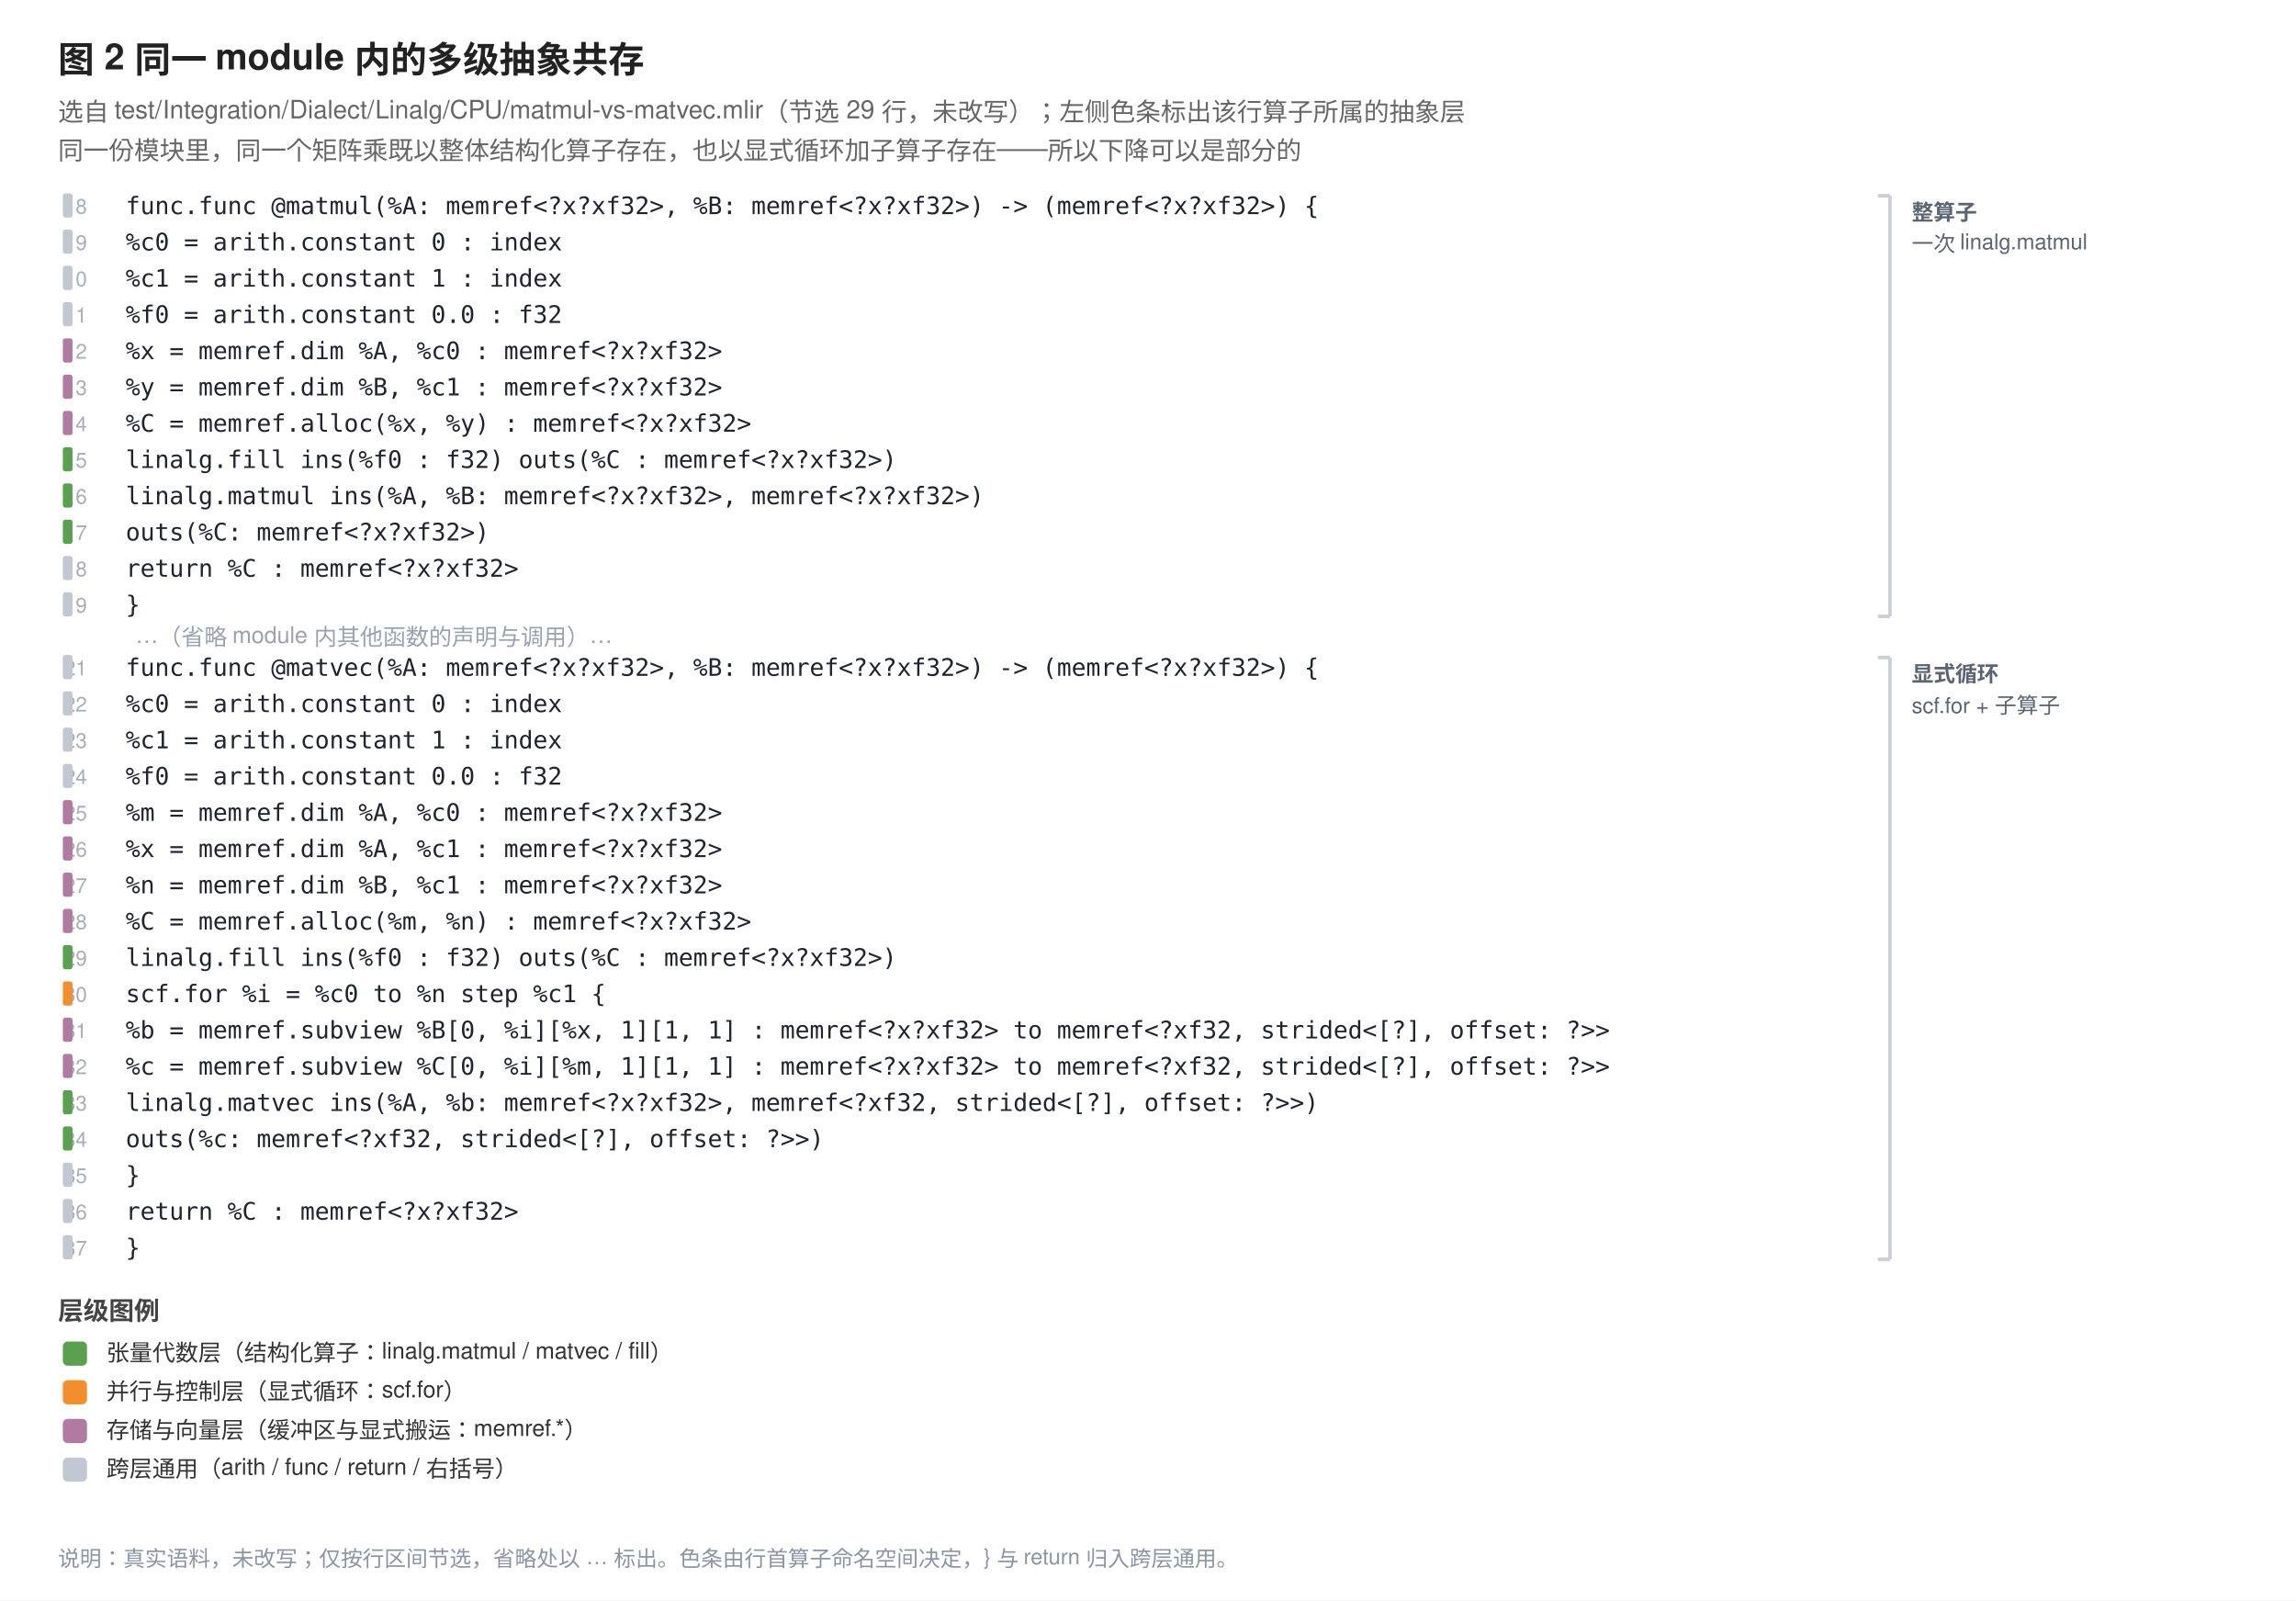
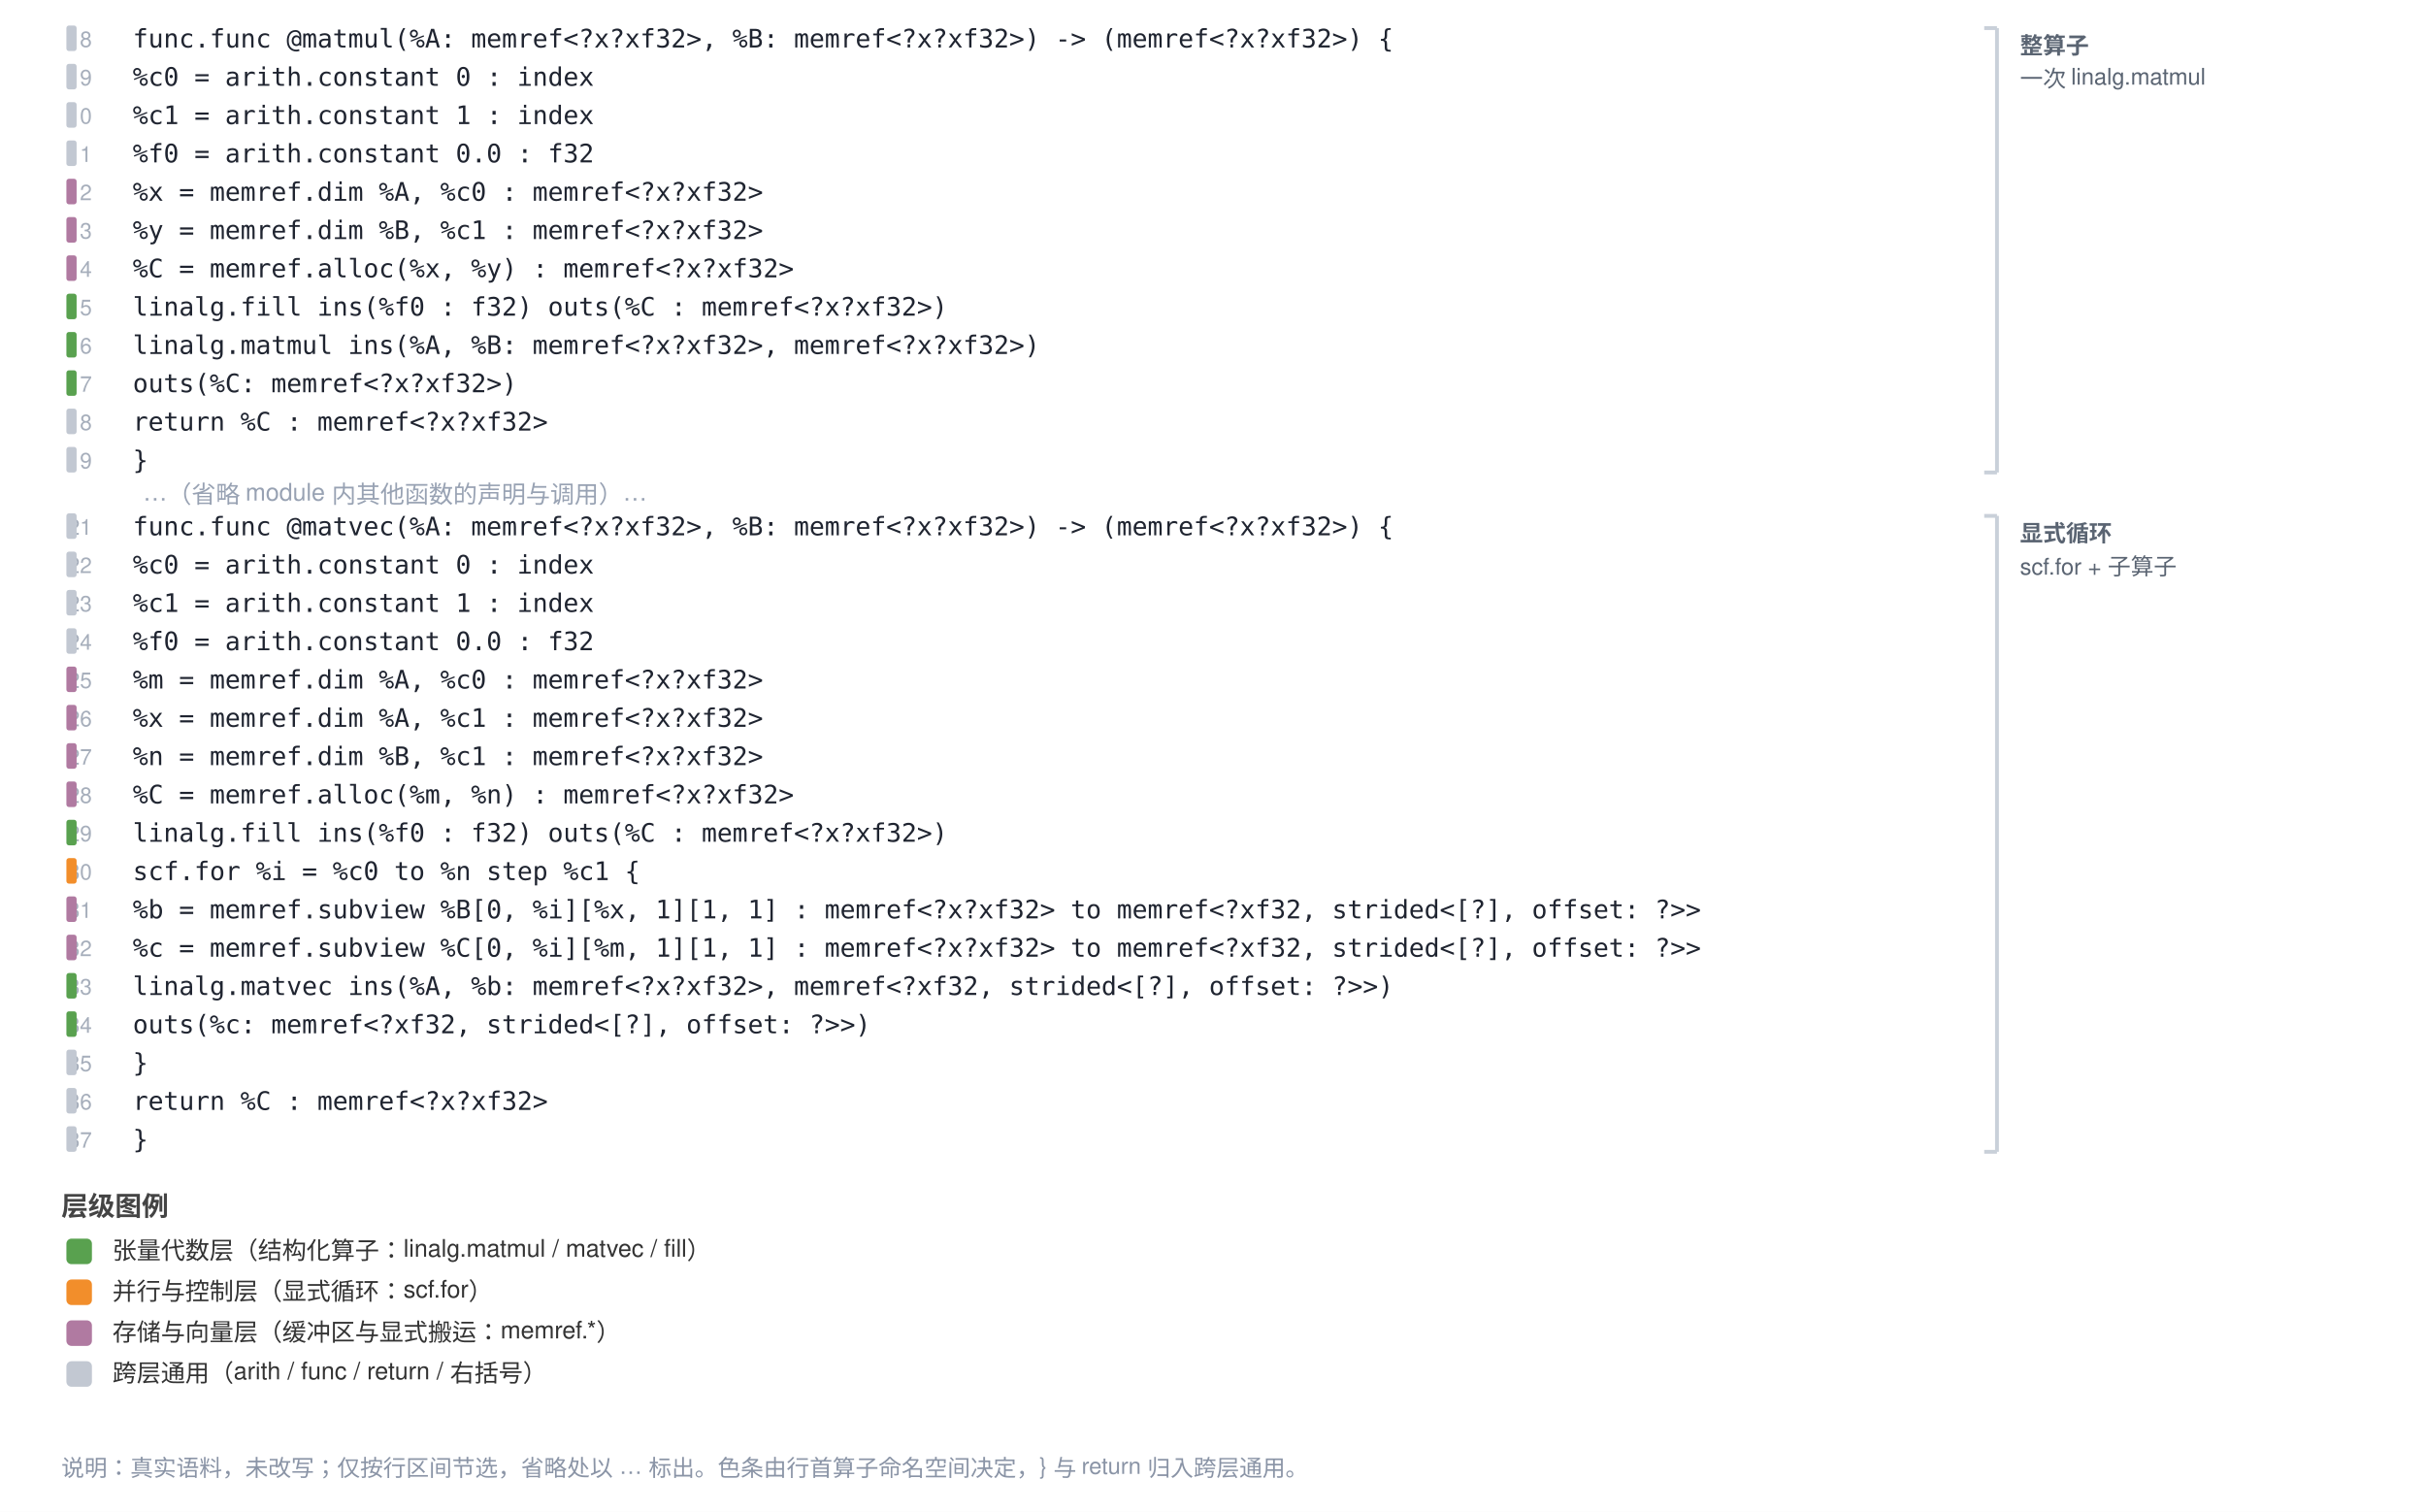
- <svg xmlns="http://www.w3.org/2000/svg" width="950" height="662" viewBox="0 0 950 662" font-family="Helvetica,Arial,sans-serif">
-   <rect width="950" height="662" fill="#ffffff" />
-   <text x="24.0" y="30.0" font-size="15" text-anchor="start" fill="#222" font-weight="bold" opacity="1.0">图 2  同一 module 内的多级抽象共存</text>
-   <text x="24.0" y="50.0" font-size="10.5" text-anchor="start" fill="#666" font-weight="normal" opacity="1.0">选自 test/Integration/Dialect/Linalg/CPU/matmul-vs-matvec.mlir（节选 29 行，未改写）；左侧色条标出该行算子所属的抽象层</text>
-   <text x="24.0" y="66.0" font-size="10.5" text-anchor="start" fill="#666" font-weight="normal" opacity="1.0">同一份模块里，同一个矩阵乘既以整体结构化算子存在，也以显式循环加子算子存在——所以下降可以是部分的</text>
-   <text x="36.0" y="88.4" font-size="8.5" text-anchor="end" fill="#A6AEBB" font-weight="normal" opacity="1.0">8</text>
-   <rect x="26.0" y="80.0" width="4.0" height="10.0" rx="1" fill="#C2C8D2" stroke="none" stroke-width="1" opacity="1.0" />
-   <text x="52.0" y="88.6" font-size="10.0" text-anchor="start" fill="#1F2430" font-weight="normal" opacity="1.0" font-family="Consolas, 'DejaVu Sans Mono', 'Courier New', monospace">func.func @matmul(%A: memref&lt;?x?xf32&gt;, %B: memref&lt;?x?xf32&gt;) -&gt; (memref&lt;?x?xf32&gt;) {</text>
-   <text x="36.0" y="103.4" font-size="8.5" text-anchor="end" fill="#A6AEBB" font-weight="normal" opacity="1.0">9</text>
-   <rect x="26.0" y="95.0" width="4.0" height="10.0" rx="1" fill="#C2C8D2" stroke="none" stroke-width="1" opacity="1.0" />
-   <text x="52.0" y="103.6" font-size="10.0" text-anchor="start" fill="#1F2430" font-weight="normal" opacity="1.0" font-family="Consolas, 'DejaVu Sans Mono', 'Courier New', monospace">  %c0 = arith.constant 0 : index</text>
-   <text x="36.0" y="118.4" font-size="8.5" text-anchor="end" fill="#A6AEBB" font-weight="normal" opacity="1.0">10</text>
-   <rect x="26.0" y="110.0" width="4.0" height="10.0" rx="1" fill="#C2C8D2" stroke="none" stroke-width="1" opacity="1.0" />
-   <text x="52.0" y="118.6" font-size="10.0" text-anchor="start" fill="#1F2430" font-weight="normal" opacity="1.0" font-family="Consolas, 'DejaVu Sans Mono', 'Courier New', monospace">  %c1 = arith.constant 1 : index</text>
-   <text x="36.0" y="133.4" font-size="8.5" text-anchor="end" fill="#A6AEBB" font-weight="normal" opacity="1.0">11</text>
-   <rect x="26.0" y="125.0" width="4.0" height="10.0" rx="1" fill="#C2C8D2" stroke="none" stroke-width="1" opacity="1.0" />
-   <text x="52.0" y="133.6" font-size="10.0" text-anchor="start" fill="#1F2430" font-weight="normal" opacity="1.0" font-family="Consolas, 'DejaVu Sans Mono', 'Courier New', monospace">  %f0 = arith.constant 0.0 : f32</text>
-   <text x="36.0" y="148.4" font-size="8.5" text-anchor="end" fill="#A6AEBB" font-weight="normal" opacity="1.0">12</text>
-   <rect x="26.0" y="140.0" width="4.0" height="10.0" rx="1" fill="#B07AA1" stroke="none" stroke-width="1" opacity="1.0" />
-   <text x="52.0" y="148.6" font-size="10.0" text-anchor="start" fill="#1F2430" font-weight="normal" opacity="1.0" font-family="Consolas, 'DejaVu Sans Mono', 'Courier New', monospace">  %x = memref.dim %A, %c0 : memref&lt;?x?xf32&gt;</text>
-   <text x="36.0" y="163.4" font-size="8.5" text-anchor="end" fill="#A6AEBB" font-weight="normal" opacity="1.0">13</text>
-   <rect x="26.0" y="155.0" width="4.0" height="10.0" rx="1" fill="#B07AA1" stroke="none" stroke-width="1" opacity="1.0" />
-   <text x="52.0" y="163.6" font-size="10.0" text-anchor="start" fill="#1F2430" font-weight="normal" opacity="1.0" font-family="Consolas, 'DejaVu Sans Mono', 'Courier New', monospace">  %y = memref.dim %B, %c1 : memref&lt;?x?xf32&gt;</text>
-   <text x="36.0" y="178.4" font-size="8.5" text-anchor="end" fill="#A6AEBB" font-weight="normal" opacity="1.0">14</text>
-   <rect x="26.0" y="170.0" width="4.0" height="10.0" rx="1" fill="#B07AA1" stroke="none" stroke-width="1" opacity="1.0" />
-   <text x="52.0" y="178.6" font-size="10.0" text-anchor="start" fill="#1F2430" font-weight="normal" opacity="1.0" font-family="Consolas, 'DejaVu Sans Mono', 'Courier New', monospace">  %C = memref.alloc(%x, %y) : memref&lt;?x?xf32&gt;</text>
-   <text x="36.0" y="193.4" font-size="8.5" text-anchor="end" fill="#A6AEBB" font-weight="normal" opacity="1.0">15</text>
-   <rect x="26.0" y="185.0" width="4.0" height="10.0" rx="1" fill="#59A14F" stroke="none" stroke-width="1" opacity="1.0" />
-   <text x="52.0" y="193.6" font-size="10.0" text-anchor="start" fill="#1F2430" font-weight="normal" opacity="1.0" font-family="Consolas, 'DejaVu Sans Mono', 'Courier New', monospace">  linalg.fill ins(%f0 : f32) outs(%C : memref&lt;?x?xf32&gt;)</text>
-   <text x="36.0" y="208.4" font-size="8.5" text-anchor="end" fill="#A6AEBB" font-weight="normal" opacity="1.0">16</text>
-   <rect x="26.0" y="200.0" width="4.0" height="10.0" rx="1" fill="#59A14F" stroke="none" stroke-width="1" opacity="1.0" />
-   <text x="52.0" y="208.6" font-size="10.0" text-anchor="start" fill="#1F2430" font-weight="normal" opacity="1.0" font-family="Consolas, 'DejaVu Sans Mono', 'Courier New', monospace">  linalg.matmul ins(%A, %B: memref&lt;?x?xf32&gt;, memref&lt;?x?xf32&gt;)</text>
-   <text x="36.0" y="223.4" font-size="8.5" text-anchor="end" fill="#A6AEBB" font-weight="normal" opacity="1.0">17</text>
-   <rect x="26.0" y="215.0" width="4.0" height="10.0" rx="1" fill="#59A14F" stroke="none" stroke-width="1" opacity="1.0" />
-   <text x="52.0" y="223.6" font-size="10.0" text-anchor="start" fill="#1F2430" font-weight="normal" opacity="1.0" font-family="Consolas, 'DejaVu Sans Mono', 'Courier New', monospace">                outs(%C: memref&lt;?x?xf32&gt;)</text>
-   <text x="36.0" y="238.4" font-size="8.5" text-anchor="end" fill="#A6AEBB" font-weight="normal" opacity="1.0">18</text>
-   <rect x="26.0" y="230.0" width="4.0" height="10.0" rx="1" fill="#C2C8D2" stroke="none" stroke-width="1" opacity="1.0" />
-   <text x="52.0" y="238.6" font-size="10.0" text-anchor="start" fill="#1F2430" font-weight="normal" opacity="1.0" font-family="Consolas, 'DejaVu Sans Mono', 'Courier New', monospace">  return %C : memref&lt;?x?xf32&gt;</text>
-   <text x="36.0" y="253.4" font-size="8.5" text-anchor="end" fill="#A6AEBB" font-weight="normal" opacity="1.0">19</text>
-   <rect x="26.0" y="245.0" width="4.0" height="10.0" rx="1" fill="#C2C8D2" stroke="none" stroke-width="1" opacity="1.0" />
-   <text x="52.0" y="253.6" font-size="10.0" text-anchor="start" fill="#1F2430" font-weight="normal" opacity="1.0" font-family="Consolas, 'DejaVu Sans Mono', 'Courier New', monospace">}</text>
-   <text x="56.0" y="266.0" font-size="9.5" text-anchor="start" fill="#98A2B3" font-weight="normal" opacity="1.0">…（省略 module 内其他函数的声明与调用）…</text>
-   <text x="36.0" y="279.4" font-size="8.5" text-anchor="end" fill="#A6AEBB" font-weight="normal" opacity="1.0">21</text>
-   <rect x="26.0" y="271.0" width="4.0" height="10.0" rx="1" fill="#C2C8D2" stroke="none" stroke-width="1" opacity="1.0" />
-   <text x="52.0" y="279.6" font-size="10.0" text-anchor="start" fill="#1F2430" font-weight="normal" opacity="1.0" font-family="Consolas, 'DejaVu Sans Mono', 'Courier New', monospace">func.func @matvec(%A: memref&lt;?x?xf32&gt;, %B: memref&lt;?x?xf32&gt;) -&gt; (memref&lt;?x?xf32&gt;) {</text>
-   <text x="36.0" y="294.4" font-size="8.5" text-anchor="end" fill="#A6AEBB" font-weight="normal" opacity="1.0">22</text>
-   <rect x="26.0" y="286.0" width="4.0" height="10.0" rx="1" fill="#C2C8D2" stroke="none" stroke-width="1" opacity="1.0" />
-   <text x="52.0" y="294.6" font-size="10.0" text-anchor="start" fill="#1F2430" font-weight="normal" opacity="1.0" font-family="Consolas, 'DejaVu Sans Mono', 'Courier New', monospace">  %c0 = arith.constant 0 : index</text>
-   <text x="36.0" y="309.4" font-size="8.5" text-anchor="end" fill="#A6AEBB" font-weight="normal" opacity="1.0">23</text>
-   <rect x="26.0" y="301.0" width="4.0" height="10.0" rx="1" fill="#C2C8D2" stroke="none" stroke-width="1" opacity="1.0" />
-   <text x="52.0" y="309.6" font-size="10.0" text-anchor="start" fill="#1F2430" font-weight="normal" opacity="1.0" font-family="Consolas, 'DejaVu Sans Mono', 'Courier New', monospace">  %c1 = arith.constant 1 : index</text>
-   <text x="36.0" y="324.4" font-size="8.5" text-anchor="end" fill="#A6AEBB" font-weight="normal" opacity="1.0">24</text>
-   <rect x="26.0" y="316.0" width="4.0" height="10.0" rx="1" fill="#C2C8D2" stroke="none" stroke-width="1" opacity="1.0" />
-   <text x="52.0" y="324.6" font-size="10.0" text-anchor="start" fill="#1F2430" font-weight="normal" opacity="1.0" font-family="Consolas, 'DejaVu Sans Mono', 'Courier New', monospace">  %f0 = arith.constant 0.0 : f32</text>
-   <text x="36.0" y="339.4" font-size="8.5" text-anchor="end" fill="#A6AEBB" font-weight="normal" opacity="1.0">25</text>
-   <rect x="26.0" y="331.0" width="4.0" height="10.0" rx="1" fill="#B07AA1" stroke="none" stroke-width="1" opacity="1.0" />
-   <text x="52.0" y="339.6" font-size="10.0" text-anchor="start" fill="#1F2430" font-weight="normal" opacity="1.0" font-family="Consolas, 'DejaVu Sans Mono', 'Courier New', monospace">  %m = memref.dim %A, %c0 : memref&lt;?x?xf32&gt;</text>
-   <text x="36.0" y="354.4" font-size="8.5" text-anchor="end" fill="#A6AEBB" font-weight="normal" opacity="1.0">26</text>
-   <rect x="26.0" y="346.0" width="4.0" height="10.0" rx="1" fill="#B07AA1" stroke="none" stroke-width="1" opacity="1.0" />
-   <text x="52.0" y="354.6" font-size="10.0" text-anchor="start" fill="#1F2430" font-weight="normal" opacity="1.0" font-family="Consolas, 'DejaVu Sans Mono', 'Courier New', monospace">  %x = memref.dim %A, %c1 : memref&lt;?x?xf32&gt;</text>
-   <text x="36.0" y="369.4" font-size="8.5" text-anchor="end" fill="#A6AEBB" font-weight="normal" opacity="1.0">27</text>
-   <rect x="26.0" y="361.0" width="4.0" height="10.0" rx="1" fill="#B07AA1" stroke="none" stroke-width="1" opacity="1.0" />
-   <text x="52.0" y="369.6" font-size="10.0" text-anchor="start" fill="#1F2430" font-weight="normal" opacity="1.0" font-family="Consolas, 'DejaVu Sans Mono', 'Courier New', monospace">  %n = memref.dim %B, %c1 : memref&lt;?x?xf32&gt;</text>
-   <text x="36.0" y="384.4" font-size="8.5" text-anchor="end" fill="#A6AEBB" font-weight="normal" opacity="1.0">28</text>
-   <rect x="26.0" y="376.0" width="4.0" height="10.0" rx="1" fill="#B07AA1" stroke="none" stroke-width="1" opacity="1.0" />
-   <text x="52.0" y="384.6" font-size="10.0" text-anchor="start" fill="#1F2430" font-weight="normal" opacity="1.0" font-family="Consolas, 'DejaVu Sans Mono', 'Courier New', monospace">  %C = memref.alloc(%m, %n) : memref&lt;?x?xf32&gt;</text>
-   <text x="36.0" y="399.4" font-size="8.5" text-anchor="end" fill="#A6AEBB" font-weight="normal" opacity="1.0">29</text>
-   <rect x="26.0" y="391.0" width="4.0" height="10.0" rx="1" fill="#59A14F" stroke="none" stroke-width="1" opacity="1.0" />
-   <text x="52.0" y="399.6" font-size="10.0" text-anchor="start" fill="#1F2430" font-weight="normal" opacity="1.0" font-family="Consolas, 'DejaVu Sans Mono', 'Courier New', monospace">  linalg.fill ins(%f0 : f32) outs(%C : memref&lt;?x?xf32&gt;)</text>
-   <text x="36.0" y="414.4" font-size="8.5" text-anchor="end" fill="#A6AEBB" font-weight="normal" opacity="1.0">30</text>
-   <rect x="26.0" y="406.0" width="4.0" height="10.0" rx="1" fill="#F28E2B" stroke="none" stroke-width="1" opacity="1.0" />
-   <text x="52.0" y="414.6" font-size="10.0" text-anchor="start" fill="#1F2430" font-weight="normal" opacity="1.0" font-family="Consolas, 'DejaVu Sans Mono', 'Courier New', monospace">  scf.for %i = %c0 to %n step %c1 {</text>
-   <text x="36.0" y="429.4" font-size="8.5" text-anchor="end" fill="#A6AEBB" font-weight="normal" opacity="1.0">31</text>
-   <rect x="26.0" y="421.0" width="4.0" height="10.0" rx="1" fill="#B07AA1" stroke="none" stroke-width="1" opacity="1.0" />
-   <text x="52.0" y="429.6" font-size="10.0" text-anchor="start" fill="#1F2430" font-weight="normal" opacity="1.0" font-family="Consolas, 'DejaVu Sans Mono', 'Courier New', monospace">    %b = memref.subview %B[0, %i][%x, 1][1, 1] : memref&lt;?x?xf32&gt; to memref&lt;?xf32, strided&lt;[?], offset: ?&gt;&gt;</text>
-   <text x="36.0" y="444.4" font-size="8.5" text-anchor="end" fill="#A6AEBB" font-weight="normal" opacity="1.0">32</text>
-   <rect x="26.0" y="436.0" width="4.0" height="10.0" rx="1" fill="#B07AA1" stroke="none" stroke-width="1" opacity="1.0" />
-   <text x="52.0" y="444.6" font-size="10.0" text-anchor="start" fill="#1F2430" font-weight="normal" opacity="1.0" font-family="Consolas, 'DejaVu Sans Mono', 'Courier New', monospace">    %c = memref.subview %C[0, %i][%m, 1][1, 1] : memref&lt;?x?xf32&gt; to memref&lt;?xf32, strided&lt;[?], offset: ?&gt;&gt;</text>
-   <text x="36.0" y="459.4" font-size="8.5" text-anchor="end" fill="#A6AEBB" font-weight="normal" opacity="1.0">33</text>
-   <rect x="26.0" y="451.0" width="4.0" height="10.0" rx="1" fill="#59A14F" stroke="none" stroke-width="1" opacity="1.0" />
-   <text x="52.0" y="459.6" font-size="10.0" text-anchor="start" fill="#1F2430" font-weight="normal" opacity="1.0" font-family="Consolas, 'DejaVu Sans Mono', 'Courier New', monospace">    linalg.matvec ins(%A, %b: memref&lt;?x?xf32&gt;, memref&lt;?xf32, strided&lt;[?], offset: ?&gt;&gt;)</text>
-   <text x="36.0" y="474.4" font-size="8.5" text-anchor="end" fill="#A6AEBB" font-weight="normal" opacity="1.0">34</text>
-   <rect x="26.0" y="466.0" width="4.0" height="10.0" rx="1" fill="#59A14F" stroke="none" stroke-width="1" opacity="1.0" />
-   <text x="52.0" y="474.6" font-size="10.0" text-anchor="start" fill="#1F2430" font-weight="normal" opacity="1.0" font-family="Consolas, 'DejaVu Sans Mono', 'Courier New', monospace">                  outs(%c: memref&lt;?xf32, strided&lt;[?], offset: ?&gt;&gt;)</text>
-   <text x="36.0" y="489.4" font-size="8.5" text-anchor="end" fill="#A6AEBB" font-weight="normal" opacity="1.0">35</text>
-   <rect x="26.0" y="481.0" width="4.0" height="10.0" rx="1" fill="#C2C8D2" stroke="none" stroke-width="1" opacity="1.0" />
-   <text x="52.0" y="489.6" font-size="10.0" text-anchor="start" fill="#1F2430" font-weight="normal" opacity="1.0" font-family="Consolas, 'DejaVu Sans Mono', 'Courier New', monospace">  }</text>
-   <text x="36.0" y="504.4" font-size="8.5" text-anchor="end" fill="#A6AEBB" font-weight="normal" opacity="1.0">36</text>
-   <rect x="26.0" y="496.0" width="4.0" height="10.0" rx="1" fill="#C2C8D2" stroke="none" stroke-width="1" opacity="1.0" />
-   <text x="52.0" y="504.6" font-size="10.0" text-anchor="start" fill="#1F2430" font-weight="normal" opacity="1.0" font-family="Consolas, 'DejaVu Sans Mono', 'Courier New', monospace">  return %C : memref&lt;?x?xf32&gt;</text>
-   <text x="36.0" y="519.4" font-size="8.5" text-anchor="end" fill="#A6AEBB" font-weight="normal" opacity="1.0">37</text>
-   <rect x="26.0" y="511.0" width="4.0" height="10.0" rx="1" fill="#C2C8D2" stroke="none" stroke-width="1" opacity="1.0" />
-   <text x="52.0" y="519.6" font-size="10.0" text-anchor="start" fill="#1F2430" font-weight="normal" opacity="1.0" font-family="Consolas, 'DejaVu Sans Mono', 'Courier New', monospace">}</text>
-   <line x1="782.0" y1="81.0" x2="782.0" y2="255.0" stroke="#C9D0D9" stroke-width="1.5" opacity="1.0" />
-   <line x1="777.0" y1="81.0" x2="782.0" y2="81.0" stroke="#C9D0D9" stroke-width="1.5" opacity="1.0" />
-   <line x1="777.0" y1="255.0" x2="782.0" y2="255.0" stroke="#C9D0D9" stroke-width="1.5" opacity="1.0" />
-   <text x="791.0" y="91.0" font-size="9" text-anchor="start" fill="#5a6472" font-weight="bold" opacity="1.0">整算子</text>
-   <text x="791.0" y="104.0" font-size="9" text-anchor="start" fill="#5a6472" font-weight="normal" opacity="1.0">一次 linalg.matmul</text>
-   <line x1="782.0" y1="272.0" x2="782.0" y2="521.0" stroke="#C9D0D9" stroke-width="1.5" opacity="1.0" />
-   <line x1="777.0" y1="272.0" x2="782.0" y2="272.0" stroke="#C9D0D9" stroke-width="1.5" opacity="1.0" />
-   <line x1="777.0" y1="521.0" x2="782.0" y2="521.0" stroke="#C9D0D9" stroke-width="1.5" opacity="1.0" />
-   <text x="791.0" y="282.0" font-size="9" text-anchor="start" fill="#5a6472" font-weight="bold" opacity="1.0">显式循环</text>
-   <text x="791.0" y="295.0" font-size="9" text-anchor="start" fill="#5a6472" font-weight="normal" opacity="1.0">scf.for + 子算子</text>
-   <text x="24.0" y="546.0" font-size="10.5" text-anchor="start" fill="#444" font-weight="bold" opacity="1.0">层级图例</text>
-   <rect x="26.0" y="555.0" width="10.0" height="10.0" rx="2" fill="#59A14F" stroke="none" stroke-width="1" opacity="1.0" />
-   <text x="44.0" y="563.0" font-size="9.5" text-anchor="start" fill="#333" font-weight="normal" opacity="1.0">张量代数层（结构化算子：linalg.matmul / matvec / fill）</text>
-   <rect x="26.0" y="571.0" width="10.0" height="10.0" rx="2" fill="#F28E2B" stroke="none" stroke-width="1" opacity="1.0" />
-   <text x="44.0" y="579.0" font-size="9.5" text-anchor="start" fill="#333" font-weight="normal" opacity="1.0">并行与控制层（显式循环：scf.for）</text>
-   <rect x="26.0" y="587.0" width="10.0" height="10.0" rx="2" fill="#B07AA1" stroke="none" stroke-width="1" opacity="1.0" />
-   <text x="44.0" y="595.0" font-size="9.5" text-anchor="start" fill="#333" font-weight="normal" opacity="1.0">存储与向量层（缓冲区与显式搬运：memref.*）</text>
-   <rect x="26.0" y="603.0" width="10.0" height="10.0" rx="2" fill="#C2C8D2" stroke="none" stroke-width="1" opacity="1.0" />
-   <text x="44.0" y="611.0" font-size="9.5" text-anchor="start" fill="#333" font-weight="normal" opacity="1.0">跨层通用（arith / func / return / 右括号）</text>
-   <text x="24.0" y="648.0" font-size="9" text-anchor="start" fill="#8a94a6" font-weight="normal" opacity="1.0">说明：真实语料，未改写；仅按行区间节选，省略处以 … 标出。色条由行首算子命名空间决定，} 与 return 归入跨层通用。</text>
+ <svg xmlns="http://www.w3.org/2000/svg" width="950" height="592" viewBox="0 0 950 592" font-family="Helvetica,Arial,sans-serif">
+   <rect width="950" height="592" fill="#ffffff" />
+   <text x="36.0" y="18.4" font-size="8.5" text-anchor="end" fill="#A6AEBB" font-weight="normal" opacity="1.0">8</text>
+   <rect x="26.0" y="10.0" width="4.0" height="10.0" rx="1" fill="#C2C8D2" stroke="none" stroke-width="1" opacity="1.0" />
+   <text x="52.0" y="18.6" font-size="10.0" text-anchor="start" fill="#1F2430" font-weight="normal" opacity="1.0" font-family="Consolas, 'DejaVu Sans Mono', 'Courier New', monospace">func.func @matmul(%A: memref&lt;?x?xf32&gt;, %B: memref&lt;?x?xf32&gt;) -&gt; (memref&lt;?x?xf32&gt;) {</text>
+   <text x="36.0" y="33.4" font-size="8.5" text-anchor="end" fill="#A6AEBB" font-weight="normal" opacity="1.0">9</text>
+   <rect x="26.0" y="25.0" width="4.0" height="10.0" rx="1" fill="#C2C8D2" stroke="none" stroke-width="1" opacity="1.0" />
+   <text x="52.0" y="33.6" font-size="10.0" text-anchor="start" fill="#1F2430" font-weight="normal" opacity="1.0" font-family="Consolas, 'DejaVu Sans Mono', 'Courier New', monospace">  %c0 = arith.constant 0 : index</text>
+   <text x="36.0" y="48.4" font-size="8.5" text-anchor="end" fill="#A6AEBB" font-weight="normal" opacity="1.0">10</text>
+   <rect x="26.0" y="40.0" width="4.0" height="10.0" rx="1" fill="#C2C8D2" stroke="none" stroke-width="1" opacity="1.0" />
+   <text x="52.0" y="48.6" font-size="10.0" text-anchor="start" fill="#1F2430" font-weight="normal" opacity="1.0" font-family="Consolas, 'DejaVu Sans Mono', 'Courier New', monospace">  %c1 = arith.constant 1 : index</text>
+   <text x="36.0" y="63.4" font-size="8.5" text-anchor="end" fill="#A6AEBB" font-weight="normal" opacity="1.0">11</text>
+   <rect x="26.0" y="55.0" width="4.0" height="10.0" rx="1" fill="#C2C8D2" stroke="none" stroke-width="1" opacity="1.0" />
+   <text x="52.0" y="63.6" font-size="10.0" text-anchor="start" fill="#1F2430" font-weight="normal" opacity="1.0" font-family="Consolas, 'DejaVu Sans Mono', 'Courier New', monospace">  %f0 = arith.constant 0.0 : f32</text>
+   <text x="36.0" y="78.4" font-size="8.5" text-anchor="end" fill="#A6AEBB" font-weight="normal" opacity="1.0">12</text>
+   <rect x="26.0" y="70.0" width="4.0" height="10.0" rx="1" fill="#B07AA1" stroke="none" stroke-width="1" opacity="1.0" />
+   <text x="52.0" y="78.6" font-size="10.0" text-anchor="start" fill="#1F2430" font-weight="normal" opacity="1.0" font-family="Consolas, 'DejaVu Sans Mono', 'Courier New', monospace">  %x = memref.dim %A, %c0 : memref&lt;?x?xf32&gt;</text>
+   <text x="36.0" y="93.4" font-size="8.5" text-anchor="end" fill="#A6AEBB" font-weight="normal" opacity="1.0">13</text>
+   <rect x="26.0" y="85.0" width="4.0" height="10.0" rx="1" fill="#B07AA1" stroke="none" stroke-width="1" opacity="1.0" />
+   <text x="52.0" y="93.6" font-size="10.0" text-anchor="start" fill="#1F2430" font-weight="normal" opacity="1.0" font-family="Consolas, 'DejaVu Sans Mono', 'Courier New', monospace">  %y = memref.dim %B, %c1 : memref&lt;?x?xf32&gt;</text>
+   <text x="36.0" y="108.4" font-size="8.5" text-anchor="end" fill="#A6AEBB" font-weight="normal" opacity="1.0">14</text>
+   <rect x="26.0" y="100.0" width="4.0" height="10.0" rx="1" fill="#B07AA1" stroke="none" stroke-width="1" opacity="1.0" />
+   <text x="52.0" y="108.6" font-size="10.0" text-anchor="start" fill="#1F2430" font-weight="normal" opacity="1.0" font-family="Consolas, 'DejaVu Sans Mono', 'Courier New', monospace">  %C = memref.alloc(%x, %y) : memref&lt;?x?xf32&gt;</text>
+   <text x="36.0" y="123.4" font-size="8.5" text-anchor="end" fill="#A6AEBB" font-weight="normal" opacity="1.0">15</text>
+   <rect x="26.0" y="115.0" width="4.0" height="10.0" rx="1" fill="#59A14F" stroke="none" stroke-width="1" opacity="1.0" />
+   <text x="52.0" y="123.6" font-size="10.0" text-anchor="start" fill="#1F2430" font-weight="normal" opacity="1.0" font-family="Consolas, 'DejaVu Sans Mono', 'Courier New', monospace">  linalg.fill ins(%f0 : f32) outs(%C : memref&lt;?x?xf32&gt;)</text>
+   <text x="36.0" y="138.4" font-size="8.5" text-anchor="end" fill="#A6AEBB" font-weight="normal" opacity="1.0">16</text>
+   <rect x="26.0" y="130.0" width="4.0" height="10.0" rx="1" fill="#59A14F" stroke="none" stroke-width="1" opacity="1.0" />
+   <text x="52.0" y="138.6" font-size="10.0" text-anchor="start" fill="#1F2430" font-weight="normal" opacity="1.0" font-family="Consolas, 'DejaVu Sans Mono', 'Courier New', monospace">  linalg.matmul ins(%A, %B: memref&lt;?x?xf32&gt;, memref&lt;?x?xf32&gt;)</text>
+   <text x="36.0" y="153.4" font-size="8.5" text-anchor="end" fill="#A6AEBB" font-weight="normal" opacity="1.0">17</text>
+   <rect x="26.0" y="145.0" width="4.0" height="10.0" rx="1" fill="#59A14F" stroke="none" stroke-width="1" opacity="1.0" />
+   <text x="52.0" y="153.6" font-size="10.0" text-anchor="start" fill="#1F2430" font-weight="normal" opacity="1.0" font-family="Consolas, 'DejaVu Sans Mono', 'Courier New', monospace">                outs(%C: memref&lt;?x?xf32&gt;)</text>
+   <text x="36.0" y="168.4" font-size="8.5" text-anchor="end" fill="#A6AEBB" font-weight="normal" opacity="1.0">18</text>
+   <rect x="26.0" y="160.0" width="4.0" height="10.0" rx="1" fill="#C2C8D2" stroke="none" stroke-width="1" opacity="1.0" />
+   <text x="52.0" y="168.6" font-size="10.0" text-anchor="start" fill="#1F2430" font-weight="normal" opacity="1.0" font-family="Consolas, 'DejaVu Sans Mono', 'Courier New', monospace">  return %C : memref&lt;?x?xf32&gt;</text>
+   <text x="36.0" y="183.4" font-size="8.5" text-anchor="end" fill="#A6AEBB" font-weight="normal" opacity="1.0">19</text>
+   <rect x="26.0" y="175.0" width="4.0" height="10.0" rx="1" fill="#C2C8D2" stroke="none" stroke-width="1" opacity="1.0" />
+   <text x="52.0" y="183.6" font-size="10.0" text-anchor="start" fill="#1F2430" font-weight="normal" opacity="1.0" font-family="Consolas, 'DejaVu Sans Mono', 'Courier New', monospace">}</text>
+   <text x="56.0" y="196.0" font-size="9.5" text-anchor="start" fill="#98A2B3" font-weight="normal" opacity="1.0">…（省略 module 内其他函数的声明与调用）…</text>
+   <text x="36.0" y="209.4" font-size="8.5" text-anchor="end" fill="#A6AEBB" font-weight="normal" opacity="1.0">21</text>
+   <rect x="26.0" y="201.0" width="4.0" height="10.0" rx="1" fill="#C2C8D2" stroke="none" stroke-width="1" opacity="1.0" />
+   <text x="52.0" y="209.6" font-size="10.0" text-anchor="start" fill="#1F2430" font-weight="normal" opacity="1.0" font-family="Consolas, 'DejaVu Sans Mono', 'Courier New', monospace">func.func @matvec(%A: memref&lt;?x?xf32&gt;, %B: memref&lt;?x?xf32&gt;) -&gt; (memref&lt;?x?xf32&gt;) {</text>
+   <text x="36.0" y="224.4" font-size="8.5" text-anchor="end" fill="#A6AEBB" font-weight="normal" opacity="1.0">22</text>
+   <rect x="26.0" y="216.0" width="4.0" height="10.0" rx="1" fill="#C2C8D2" stroke="none" stroke-width="1" opacity="1.0" />
+   <text x="52.0" y="224.6" font-size="10.0" text-anchor="start" fill="#1F2430" font-weight="normal" opacity="1.0" font-family="Consolas, 'DejaVu Sans Mono', 'Courier New', monospace">  %c0 = arith.constant 0 : index</text>
+   <text x="36.0" y="239.4" font-size="8.5" text-anchor="end" fill="#A6AEBB" font-weight="normal" opacity="1.0">23</text>
+   <rect x="26.0" y="231.0" width="4.0" height="10.0" rx="1" fill="#C2C8D2" stroke="none" stroke-width="1" opacity="1.0" />
+   <text x="52.0" y="239.6" font-size="10.0" text-anchor="start" fill="#1F2430" font-weight="normal" opacity="1.0" font-family="Consolas, 'DejaVu Sans Mono', 'Courier New', monospace">  %c1 = arith.constant 1 : index</text>
+   <text x="36.0" y="254.4" font-size="8.5" text-anchor="end" fill="#A6AEBB" font-weight="normal" opacity="1.0">24</text>
+   <rect x="26.0" y="246.0" width="4.0" height="10.0" rx="1" fill="#C2C8D2" stroke="none" stroke-width="1" opacity="1.0" />
+   <text x="52.0" y="254.6" font-size="10.0" text-anchor="start" fill="#1F2430" font-weight="normal" opacity="1.0" font-family="Consolas, 'DejaVu Sans Mono', 'Courier New', monospace">  %f0 = arith.constant 0.0 : f32</text>
+   <text x="36.0" y="269.4" font-size="8.5" text-anchor="end" fill="#A6AEBB" font-weight="normal" opacity="1.0">25</text>
+   <rect x="26.0" y="261.0" width="4.0" height="10.0" rx="1" fill="#B07AA1" stroke="none" stroke-width="1" opacity="1.0" />
+   <text x="52.0" y="269.6" font-size="10.0" text-anchor="start" fill="#1F2430" font-weight="normal" opacity="1.0" font-family="Consolas, 'DejaVu Sans Mono', 'Courier New', monospace">  %m = memref.dim %A, %c0 : memref&lt;?x?xf32&gt;</text>
+   <text x="36.0" y="284.4" font-size="8.5" text-anchor="end" fill="#A6AEBB" font-weight="normal" opacity="1.0">26</text>
+   <rect x="26.0" y="276.0" width="4.0" height="10.0" rx="1" fill="#B07AA1" stroke="none" stroke-width="1" opacity="1.0" />
+   <text x="52.0" y="284.6" font-size="10.0" text-anchor="start" fill="#1F2430" font-weight="normal" opacity="1.0" font-family="Consolas, 'DejaVu Sans Mono', 'Courier New', monospace">  %x = memref.dim %A, %c1 : memref&lt;?x?xf32&gt;</text>
+   <text x="36.0" y="299.4" font-size="8.5" text-anchor="end" fill="#A6AEBB" font-weight="normal" opacity="1.0">27</text>
+   <rect x="26.0" y="291.0" width="4.0" height="10.0" rx="1" fill="#B07AA1" stroke="none" stroke-width="1" opacity="1.0" />
+   <text x="52.0" y="299.6" font-size="10.0" text-anchor="start" fill="#1F2430" font-weight="normal" opacity="1.0" font-family="Consolas, 'DejaVu Sans Mono', 'Courier New', monospace">  %n = memref.dim %B, %c1 : memref&lt;?x?xf32&gt;</text>
+   <text x="36.0" y="314.4" font-size="8.5" text-anchor="end" fill="#A6AEBB" font-weight="normal" opacity="1.0">28</text>
+   <rect x="26.0" y="306.0" width="4.0" height="10.0" rx="1" fill="#B07AA1" stroke="none" stroke-width="1" opacity="1.0" />
+   <text x="52.0" y="314.6" font-size="10.0" text-anchor="start" fill="#1F2430" font-weight="normal" opacity="1.0" font-family="Consolas, 'DejaVu Sans Mono', 'Courier New', monospace">  %C = memref.alloc(%m, %n) : memref&lt;?x?xf32&gt;</text>
+   <text x="36.0" y="329.4" font-size="8.5" text-anchor="end" fill="#A6AEBB" font-weight="normal" opacity="1.0">29</text>
+   <rect x="26.0" y="321.0" width="4.0" height="10.0" rx="1" fill="#59A14F" stroke="none" stroke-width="1" opacity="1.0" />
+   <text x="52.0" y="329.6" font-size="10.0" text-anchor="start" fill="#1F2430" font-weight="normal" opacity="1.0" font-family="Consolas, 'DejaVu Sans Mono', 'Courier New', monospace">  linalg.fill ins(%f0 : f32) outs(%C : memref&lt;?x?xf32&gt;)</text>
+   <text x="36.0" y="344.4" font-size="8.5" text-anchor="end" fill="#A6AEBB" font-weight="normal" opacity="1.0">30</text>
+   <rect x="26.0" y="336.0" width="4.0" height="10.0" rx="1" fill="#F28E2B" stroke="none" stroke-width="1" opacity="1.0" />
+   <text x="52.0" y="344.6" font-size="10.0" text-anchor="start" fill="#1F2430" font-weight="normal" opacity="1.0" font-family="Consolas, 'DejaVu Sans Mono', 'Courier New', monospace">  scf.for %i = %c0 to %n step %c1 {</text>
+   <text x="36.0" y="359.4" font-size="8.5" text-anchor="end" fill="#A6AEBB" font-weight="normal" opacity="1.0">31</text>
+   <rect x="26.0" y="351.0" width="4.0" height="10.0" rx="1" fill="#B07AA1" stroke="none" stroke-width="1" opacity="1.0" />
+   <text x="52.0" y="359.6" font-size="10.0" text-anchor="start" fill="#1F2430" font-weight="normal" opacity="1.0" font-family="Consolas, 'DejaVu Sans Mono', 'Courier New', monospace">    %b = memref.subview %B[0, %i][%x, 1][1, 1] : memref&lt;?x?xf32&gt; to memref&lt;?xf32, strided&lt;[?], offset: ?&gt;&gt;</text>
+   <text x="36.0" y="374.4" font-size="8.5" text-anchor="end" fill="#A6AEBB" font-weight="normal" opacity="1.0">32</text>
+   <rect x="26.0" y="366.0" width="4.0" height="10.0" rx="1" fill="#B07AA1" stroke="none" stroke-width="1" opacity="1.0" />
+   <text x="52.0" y="374.6" font-size="10.0" text-anchor="start" fill="#1F2430" font-weight="normal" opacity="1.0" font-family="Consolas, 'DejaVu Sans Mono', 'Courier New', monospace">    %c = memref.subview %C[0, %i][%m, 1][1, 1] : memref&lt;?x?xf32&gt; to memref&lt;?xf32, strided&lt;[?], offset: ?&gt;&gt;</text>
+   <text x="36.0" y="389.4" font-size="8.5" text-anchor="end" fill="#A6AEBB" font-weight="normal" opacity="1.0">33</text>
+   <rect x="26.0" y="381.0" width="4.0" height="10.0" rx="1" fill="#59A14F" stroke="none" stroke-width="1" opacity="1.0" />
+   <text x="52.0" y="389.6" font-size="10.0" text-anchor="start" fill="#1F2430" font-weight="normal" opacity="1.0" font-family="Consolas, 'DejaVu Sans Mono', 'Courier New', monospace">    linalg.matvec ins(%A, %b: memref&lt;?x?xf32&gt;, memref&lt;?xf32, strided&lt;[?], offset: ?&gt;&gt;)</text>
+   <text x="36.0" y="404.4" font-size="8.5" text-anchor="end" fill="#A6AEBB" font-weight="normal" opacity="1.0">34</text>
+   <rect x="26.0" y="396.0" width="4.0" height="10.0" rx="1" fill="#59A14F" stroke="none" stroke-width="1" opacity="1.0" />
+   <text x="52.0" y="404.6" font-size="10.0" text-anchor="start" fill="#1F2430" font-weight="normal" opacity="1.0" font-family="Consolas, 'DejaVu Sans Mono', 'Courier New', monospace">                  outs(%c: memref&lt;?xf32, strided&lt;[?], offset: ?&gt;&gt;)</text>
+   <text x="36.0" y="419.4" font-size="8.5" text-anchor="end" fill="#A6AEBB" font-weight="normal" opacity="1.0">35</text>
+   <rect x="26.0" y="411.0" width="4.0" height="10.0" rx="1" fill="#C2C8D2" stroke="none" stroke-width="1" opacity="1.0" />
+   <text x="52.0" y="419.6" font-size="10.0" text-anchor="start" fill="#1F2430" font-weight="normal" opacity="1.0" font-family="Consolas, 'DejaVu Sans Mono', 'Courier New', monospace">  }</text>
+   <text x="36.0" y="434.4" font-size="8.5" text-anchor="end" fill="#A6AEBB" font-weight="normal" opacity="1.0">36</text>
+   <rect x="26.0" y="426.0" width="4.0" height="10.0" rx="1" fill="#C2C8D2" stroke="none" stroke-width="1" opacity="1.0" />
+   <text x="52.0" y="434.6" font-size="10.0" text-anchor="start" fill="#1F2430" font-weight="normal" opacity="1.0" font-family="Consolas, 'DejaVu Sans Mono', 'Courier New', monospace">  return %C : memref&lt;?x?xf32&gt;</text>
+   <text x="36.0" y="449.4" font-size="8.5" text-anchor="end" fill="#A6AEBB" font-weight="normal" opacity="1.0">37</text>
+   <rect x="26.0" y="441.0" width="4.0" height="10.0" rx="1" fill="#C2C8D2" stroke="none" stroke-width="1" opacity="1.0" />
+   <text x="52.0" y="449.6" font-size="10.0" text-anchor="start" fill="#1F2430" font-weight="normal" opacity="1.0" font-family="Consolas, 'DejaVu Sans Mono', 'Courier New', monospace">}</text>
+   <line x1="782.0" y1="11.0" x2="782.0" y2="185.0" stroke="#C9D0D9" stroke-width="1.5" opacity="1.0" />
+   <line x1="777.0" y1="11.0" x2="782.0" y2="11.0" stroke="#C9D0D9" stroke-width="1.5" opacity="1.0" />
+   <line x1="777.0" y1="185.0" x2="782.0" y2="185.0" stroke="#C9D0D9" stroke-width="1.5" opacity="1.0" />
+   <text x="791.0" y="21.0" font-size="9" text-anchor="start" fill="#5a6472" font-weight="bold" opacity="1.0">整算子</text>
+   <text x="791.0" y="34.0" font-size="9" text-anchor="start" fill="#5a6472" font-weight="normal" opacity="1.0">一次 linalg.matmul</text>
+   <line x1="782.0" y1="202.0" x2="782.0" y2="451.0" stroke="#C9D0D9" stroke-width="1.5" opacity="1.0" />
+   <line x1="777.0" y1="202.0" x2="782.0" y2="202.0" stroke="#C9D0D9" stroke-width="1.5" opacity="1.0" />
+   <line x1="777.0" y1="451.0" x2="782.0" y2="451.0" stroke="#C9D0D9" stroke-width="1.5" opacity="1.0" />
+   <text x="791.0" y="212.0" font-size="9" text-anchor="start" fill="#5a6472" font-weight="bold" opacity="1.0">显式循环</text>
+   <text x="791.0" y="225.0" font-size="9" text-anchor="start" fill="#5a6472" font-weight="normal" opacity="1.0">scf.for + 子算子</text>
+   <text x="24.0" y="476.0" font-size="10.5" text-anchor="start" fill="#444" font-weight="bold" opacity="1.0">层级图例</text>
+   <rect x="26.0" y="485.0" width="10.0" height="10.0" rx="2" fill="#59A14F" stroke="none" stroke-width="1" opacity="1.0" />
+   <text x="44.0" y="493.0" font-size="9.5" text-anchor="start" fill="#333" font-weight="normal" opacity="1.0">张量代数层（结构化算子：linalg.matmul / matvec / fill）</text>
+   <rect x="26.0" y="501.0" width="10.0" height="10.0" rx="2" fill="#F28E2B" stroke="none" stroke-width="1" opacity="1.0" />
+   <text x="44.0" y="509.0" font-size="9.5" text-anchor="start" fill="#333" font-weight="normal" opacity="1.0">并行与控制层（显式循环：scf.for）</text>
+   <rect x="26.0" y="517.0" width="10.0" height="10.0" rx="2" fill="#B07AA1" stroke="none" stroke-width="1" opacity="1.0" />
+   <text x="44.0" y="525.0" font-size="9.5" text-anchor="start" fill="#333" font-weight="normal" opacity="1.0">存储与向量层（缓冲区与显式搬运：memref.*）</text>
+   <rect x="26.0" y="533.0" width="10.0" height="10.0" rx="2" fill="#C2C8D2" stroke="none" stroke-width="1" opacity="1.0" />
+   <text x="44.0" y="541.0" font-size="9.5" text-anchor="start" fill="#333" font-weight="normal" opacity="1.0">跨层通用（arith / func / return / 右括号）</text>
+   <text x="24.0" y="578.0" font-size="9" text-anchor="start" fill="#8a94a6" font-weight="normal" opacity="1.0">说明：真实语料，未改写；仅按行区间节选，省略处以 … 标出。色条由行首算子命名空间决定，} 与 return 归入跨层通用。</text>
</svg>
